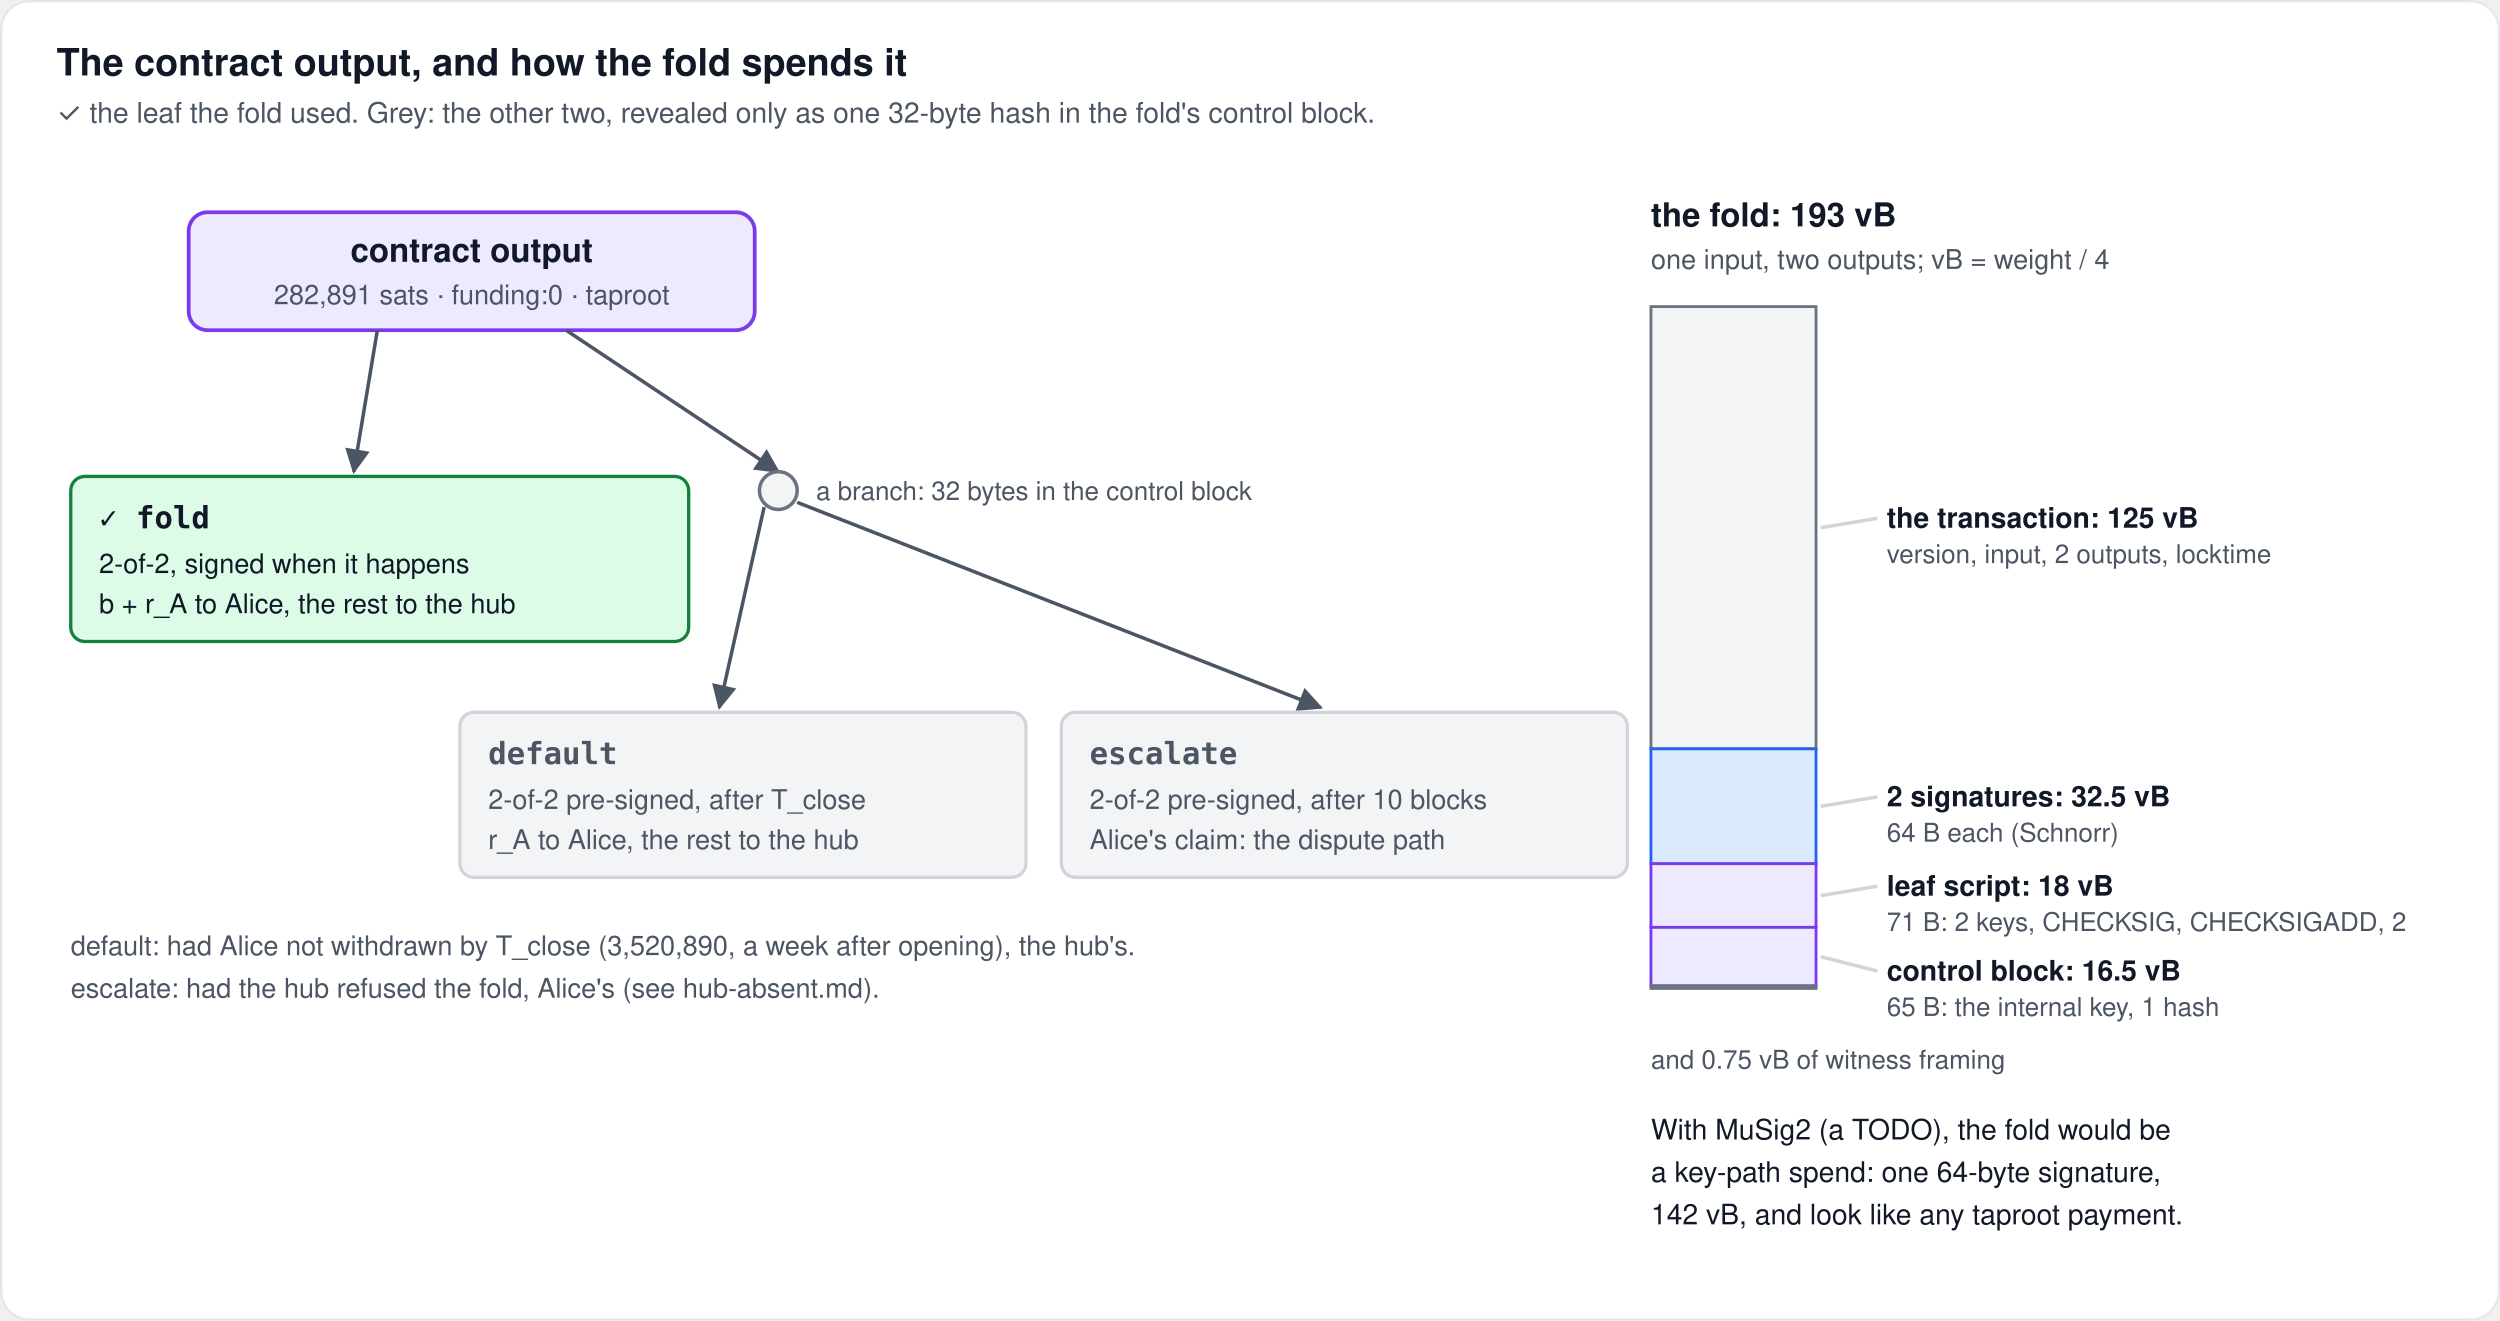
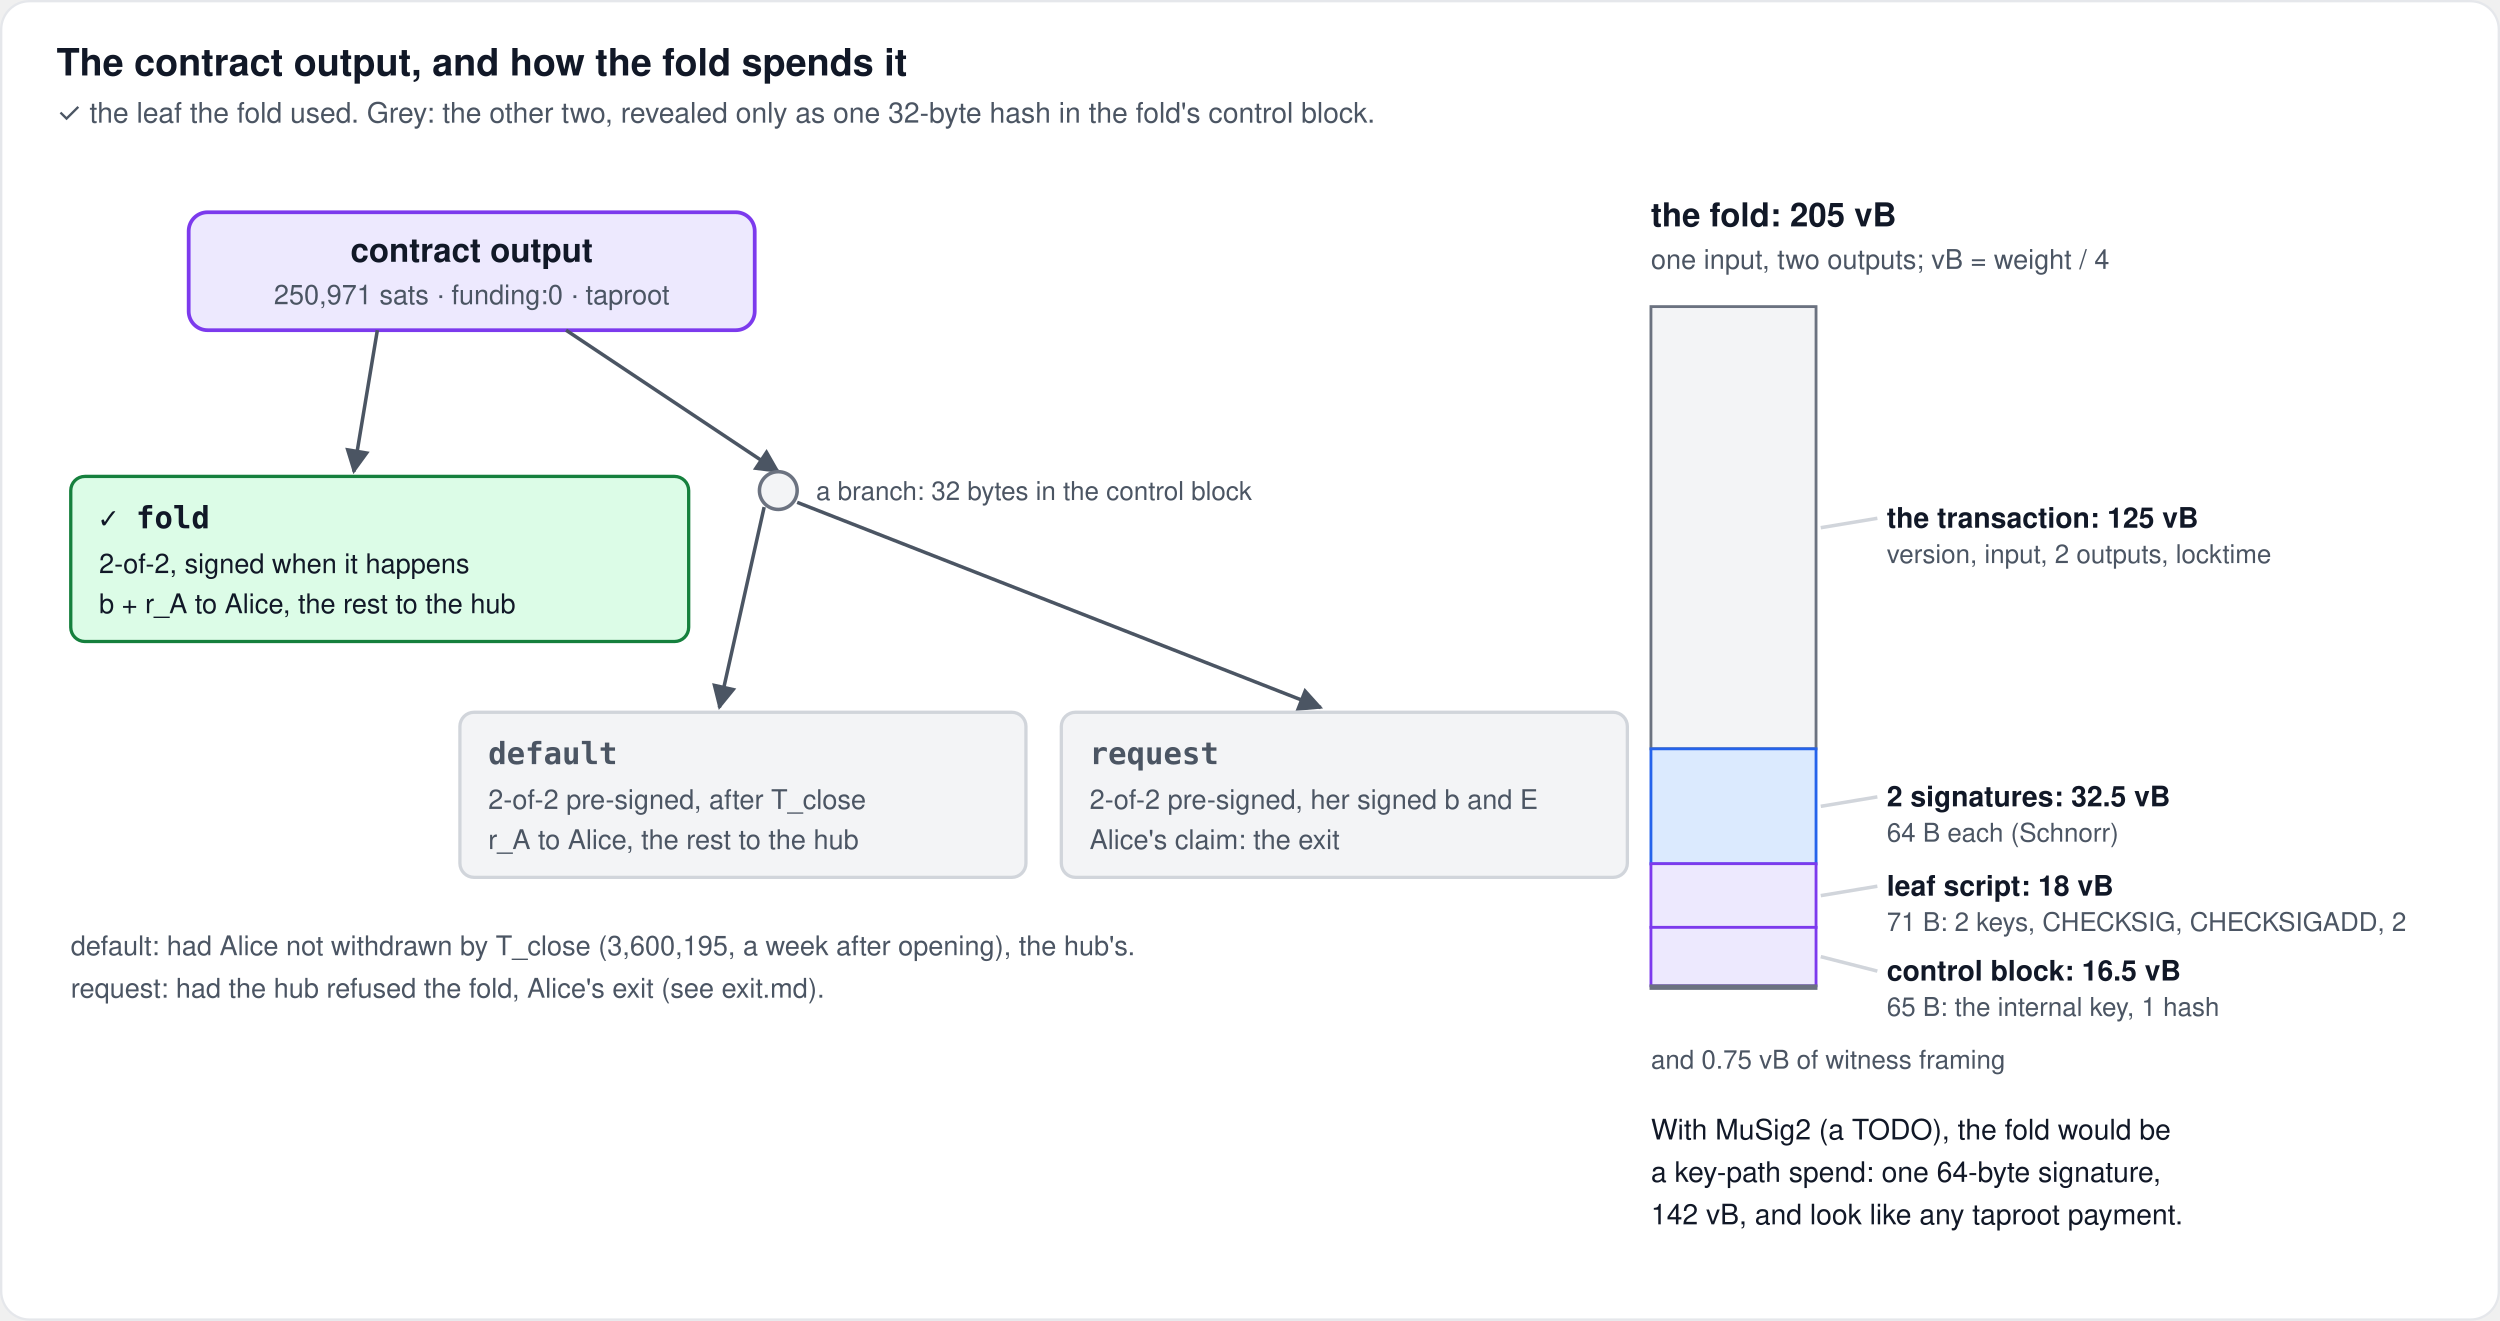
<svg xmlns="http://www.w3.org/2000/svg" width="1060" height="560" viewBox="0 0 1060 560">
  <defs>
    <marker id="ah" viewBox="0 0 10 10" refX="9" refY="5" markerWidth="7" markerHeight="7" orient="auto-start-reverse">
      <path d="M0,0 L10,5 L0,10 z" fill="#4b5563" />
    </marker>
  </defs>
  <rect x="0.5" y="0.5" width="1059" height="559" rx="12" fill="#ffffff" stroke="#e5e7eb" />
  <text x="24" y="32" font-family="-apple-system,BlinkMacSystemFont,'Segoe UI',Helvetica,Arial,sans-serif" font-size="16" font-weight="700" fill="#111827" text-anchor="start">The contract output, and how the fold spends it</text>
  <text x="24" y="52" font-family="-apple-system,BlinkMacSystemFont,'Segoe UI',Helvetica,Arial,sans-serif" font-size="12" font-weight="400" fill="#4b5563" text-anchor="start">✓ the leaf the fold used. Grey: the other two, revealed only as one 32-byte hash in the fold's control block.</text>
  <rect x="80" y="90" width="240" height="50" rx="8" fill="#ede9fe" stroke="#7c3aed" stroke-width="1.6" />
  <text x="200" y="111" font-family="-apple-system,BlinkMacSystemFont,'Segoe UI',Helvetica,Arial,sans-serif" font-size="14" font-weight="700" fill="#111827" text-anchor="middle">contract output</text>
-   <text x="200" y="129" font-family="-apple-system,BlinkMacSystemFont,'Segoe UI',Helvetica,Arial,sans-serif" font-size="11.5" font-weight="400" fill="#4b5563" text-anchor="middle">282,891 sats · funding:0 · taproot</text>
+   <text x="200" y="129" font-family="-apple-system,BlinkMacSystemFont,'Segoe UI',Helvetica,Arial,sans-serif" font-size="11.5" font-weight="400" fill="#4b5563" text-anchor="middle">250,971 sats · funding:0 · taproot</text>
  <line x1="160" y1="140" x2="150" y2="200" stroke="#4b5563" stroke-width="1.5" marker-end="url(#ah)" />
  <line x1="240" y1="140" x2="330" y2="200" stroke="#4b5563" stroke-width="1.5" marker-end="url(#ah)" />
  <circle cx="330" cy="208" r="8" fill="#f3f4f6" stroke="#6b7280" stroke-width="1.5" />
  <text x="346" y="212" font-family="-apple-system,BlinkMacSystemFont,'Segoe UI',Helvetica,Arial,sans-serif" font-size="11" font-weight="400" fill="#4b5563" text-anchor="start">a branch: 32 bytes in the control block</text>
  <line x1="324" y1="215" x2="305" y2="300" stroke="#4b5563" stroke-width="1.5" marker-end="url(#ah)" />
  <line x1="338" y1="213" x2="560" y2="300" stroke="#4b5563" stroke-width="1.5" marker-end="url(#ah)" />
  <rect x="30" y="202" width="262" height="70" rx="6" fill="#dcfce7" stroke="#15803d" stroke-width="1.4" />
  <text x="42" y="224" font-family="ui-monospace,SFMono-Regular,Menlo,Consolas,monospace" font-size="13" font-weight="700" fill="#111827" text-anchor="start">✓ fold</text>
  <text x="42" y="243" font-family="-apple-system,BlinkMacSystemFont,'Segoe UI',Helvetica,Arial,sans-serif" font-size="11.5" font-weight="400" fill="#111827" text-anchor="start">2-of-2, signed when it happens</text>
  <text x="42" y="260" font-family="-apple-system,BlinkMacSystemFont,'Segoe UI',Helvetica,Arial,sans-serif" font-size="11.5" font-weight="400" fill="#111827" text-anchor="start">b + r_A to Alice, the rest to the hub</text>
  <rect x="195" y="302" width="240" height="70" rx="6" fill="#f3f4f6" stroke="#d1d5db" stroke-width="1.4" />
  <text x="207" y="324" font-family="ui-monospace,SFMono-Regular,Menlo,Consolas,monospace" font-size="13" font-weight="700" fill="#4b5563" text-anchor="start">default</text>
  <text x="207" y="343" font-family="-apple-system,BlinkMacSystemFont,'Segoe UI',Helvetica,Arial,sans-serif" font-size="11.5" font-weight="400" fill="#4b5563" text-anchor="start">2-of-2 pre-signed, after T_close</text>
  <text x="207" y="360" font-family="-apple-system,BlinkMacSystemFont,'Segoe UI',Helvetica,Arial,sans-serif" font-size="11.5" font-weight="400" fill="#4b5563" text-anchor="start">r_A to Alice, the rest to the hub</text>
  <rect x="450" y="302" width="240" height="70" rx="6" fill="#f3f4f6" stroke="#d1d5db" stroke-width="1.4" />
-   <text x="462" y="324" font-family="ui-monospace,SFMono-Regular,Menlo,Consolas,monospace" font-size="13" font-weight="700" fill="#4b5563" text-anchor="start">escalate</text>
-   <text x="462" y="343" font-family="-apple-system,BlinkMacSystemFont,'Segoe UI',Helvetica,Arial,sans-serif" font-size="11.5" font-weight="400" fill="#4b5563" text-anchor="start">2-of-2 pre-signed, after 10 blocks</text>
-   <text x="462" y="360" font-family="-apple-system,BlinkMacSystemFont,'Segoe UI',Helvetica,Arial,sans-serif" font-size="11.5" font-weight="400" fill="#4b5563" text-anchor="start">Alice's claim: the dispute path</text>
-   <text x="30" y="405" font-family="-apple-system,BlinkMacSystemFont,'Segoe UI',Helvetica,Arial,sans-serif" font-size="11.5" font-weight="400" fill="#4b5563" text-anchor="start">default: had Alice not withdrawn by T_close (3,520,890, a week after opening), the hub's.</text>
-   <text x="30" y="423" font-family="-apple-system,BlinkMacSystemFont,'Segoe UI',Helvetica,Arial,sans-serif" font-size="11.5" font-weight="400" fill="#4b5563" text-anchor="start">escalate: had the hub refused the fold, Alice's (see hub-absent.md).</text>
-   <text x="700" y="96" font-family="-apple-system,BlinkMacSystemFont,'Segoe UI',Helvetica,Arial,sans-serif" font-size="14" font-weight="700" fill="#111827" text-anchor="start">the fold: 193 vB</text>
+   <text x="462" y="324" font-family="ui-monospace,SFMono-Regular,Menlo,Consolas,monospace" font-size="13" font-weight="700" fill="#4b5563" text-anchor="start">request</text>
+   <text x="462" y="343" font-family="-apple-system,BlinkMacSystemFont,'Segoe UI',Helvetica,Arial,sans-serif" font-size="11.5" font-weight="400" fill="#4b5563" text-anchor="start">2-of-2 pre-signed, her signed b and E</text>
+   <text x="462" y="360" font-family="-apple-system,BlinkMacSystemFont,'Segoe UI',Helvetica,Arial,sans-serif" font-size="11.5" font-weight="400" fill="#4b5563" text-anchor="start">Alice's claim: the exit</text>
+   <text x="30" y="405" font-family="-apple-system,BlinkMacSystemFont,'Segoe UI',Helvetica,Arial,sans-serif" font-size="11.5" font-weight="400" fill="#4b5563" text-anchor="start">default: had Alice not withdrawn by T_close (3,600,195, a week after opening), the hub's.</text>
+   <text x="30" y="423" font-family="-apple-system,BlinkMacSystemFont,'Segoe UI',Helvetica,Arial,sans-serif" font-size="11.5" font-weight="400" fill="#4b5563" text-anchor="start">request: had the hub refused the fold, Alice's exit (see exit.md).</text>
+   <text x="700" y="96" font-family="-apple-system,BlinkMacSystemFont,'Segoe UI',Helvetica,Arial,sans-serif" font-size="14" font-weight="700" fill="#111827" text-anchor="start">the fold: 205 vB</text>
  <text x="700" y="114" font-family="-apple-system,BlinkMacSystemFont,'Segoe UI',Helvetica,Arial,sans-serif" font-size="11.5" font-weight="400" fill="#4b5563" text-anchor="start">one input, two outputs; vB = weight / 4</text>
  <rect x="700" y="130.0" width="70" height="187.5" fill="#f3f4f6" stroke="#6b7280" stroke-width="1.2" />
  <line x1="772" y1="223.75" x2="796" y2="219.75" stroke="#d1d5db" stroke-width="1.5" />
  <text x="800" y="223.75" font-family="-apple-system,BlinkMacSystemFont,'Segoe UI',Helvetica,Arial,sans-serif" font-size="12" font-weight="600" fill="#111827" text-anchor="start">the transaction: 125 vB</text>
  <text x="800" y="238.75" font-family="-apple-system,BlinkMacSystemFont,'Segoe UI',Helvetica,Arial,sans-serif" font-size="11" font-weight="400" fill="#4b5563" text-anchor="start">version, input, 2 outputs, locktime</text>
  <rect x="700" y="317.5" width="70" height="48.8" fill="#dbeafe" stroke="#2563eb" stroke-width="1.2" />
  <line x1="772" y1="341.875" x2="796" y2="337.875" stroke="#d1d5db" stroke-width="1.5" />
  <text x="800" y="341.875" font-family="-apple-system,BlinkMacSystemFont,'Segoe UI',Helvetica,Arial,sans-serif" font-size="12" font-weight="600" fill="#111827" text-anchor="start">2 signatures: 32.5 vB</text>
  <text x="800" y="356.875" font-family="-apple-system,BlinkMacSystemFont,'Segoe UI',Helvetica,Arial,sans-serif" font-size="11" font-weight="400" fill="#4b5563" text-anchor="start">64 B each (Schnorr)</text>
  <rect x="700" y="366.2" width="70" height="27.0" fill="#ede9fe" stroke="#7c3aed" stroke-width="1.2" />
  <line x1="772" y1="379.75" x2="796" y2="375.75" stroke="#d1d5db" stroke-width="1.5" />
  <text x="800" y="379.75" font-family="-apple-system,BlinkMacSystemFont,'Segoe UI',Helvetica,Arial,sans-serif" font-size="12" font-weight="600" fill="#111827" text-anchor="start">leaf script: 18 vB</text>
  <text x="800" y="394.75" font-family="-apple-system,BlinkMacSystemFont,'Segoe UI',Helvetica,Arial,sans-serif" font-size="11" font-weight="400" fill="#4b5563" text-anchor="start">71 B: 2 keys, CHECKSIG, CHECKSIGADD, 2</text>
  <rect x="700" y="393.2" width="70" height="24.8" fill="#ede9fe" stroke="#7c3aed" stroke-width="1.2" />
  <line x1="772" y1="405.625" x2="796" y2="411.75" stroke="#d1d5db" stroke-width="1.5" />
  <text x="800" y="415.75" font-family="-apple-system,BlinkMacSystemFont,'Segoe UI',Helvetica,Arial,sans-serif" font-size="12" font-weight="600" fill="#111827" text-anchor="start">control block: 16.5 vB</text>
  <text x="800" y="430.75" font-family="-apple-system,BlinkMacSystemFont,'Segoe UI',Helvetica,Arial,sans-serif" font-size="11" font-weight="400" fill="#4b5563" text-anchor="start">65 B: the internal key, 1 hash</text>
  <rect x="700" y="418.0" width="70" height="1.1" fill="#f3f4f6" stroke="#6b7280" stroke-width="1.2" />
  <text x="700" y="453.125" font-family="-apple-system,BlinkMacSystemFont,'Segoe UI',Helvetica,Arial,sans-serif" font-size="11" font-weight="400" fill="#4b5563" text-anchor="start">and 0.75 vB of witness framing</text>
  <text x="700" y="483.125" font-family="-apple-system,BlinkMacSystemFont,'Segoe UI',Helvetica,Arial,sans-serif" font-size="12" font-weight="400" fill="#111827" text-anchor="start">With MuSig2 (a TODO), the fold would be</text>
  <text x="700" y="501.125" font-family="-apple-system,BlinkMacSystemFont,'Segoe UI',Helvetica,Arial,sans-serif" font-size="12" font-weight="400" fill="#111827" text-anchor="start">a key-path spend: one 64-byte signature,</text>
  <text x="700" y="519.125" font-family="-apple-system,BlinkMacSystemFont,'Segoe UI',Helvetica,Arial,sans-serif" font-size="12" font-weight="400" fill="#111827" text-anchor="start">142 vB, and look like any taproot payment.</text>
</svg>
